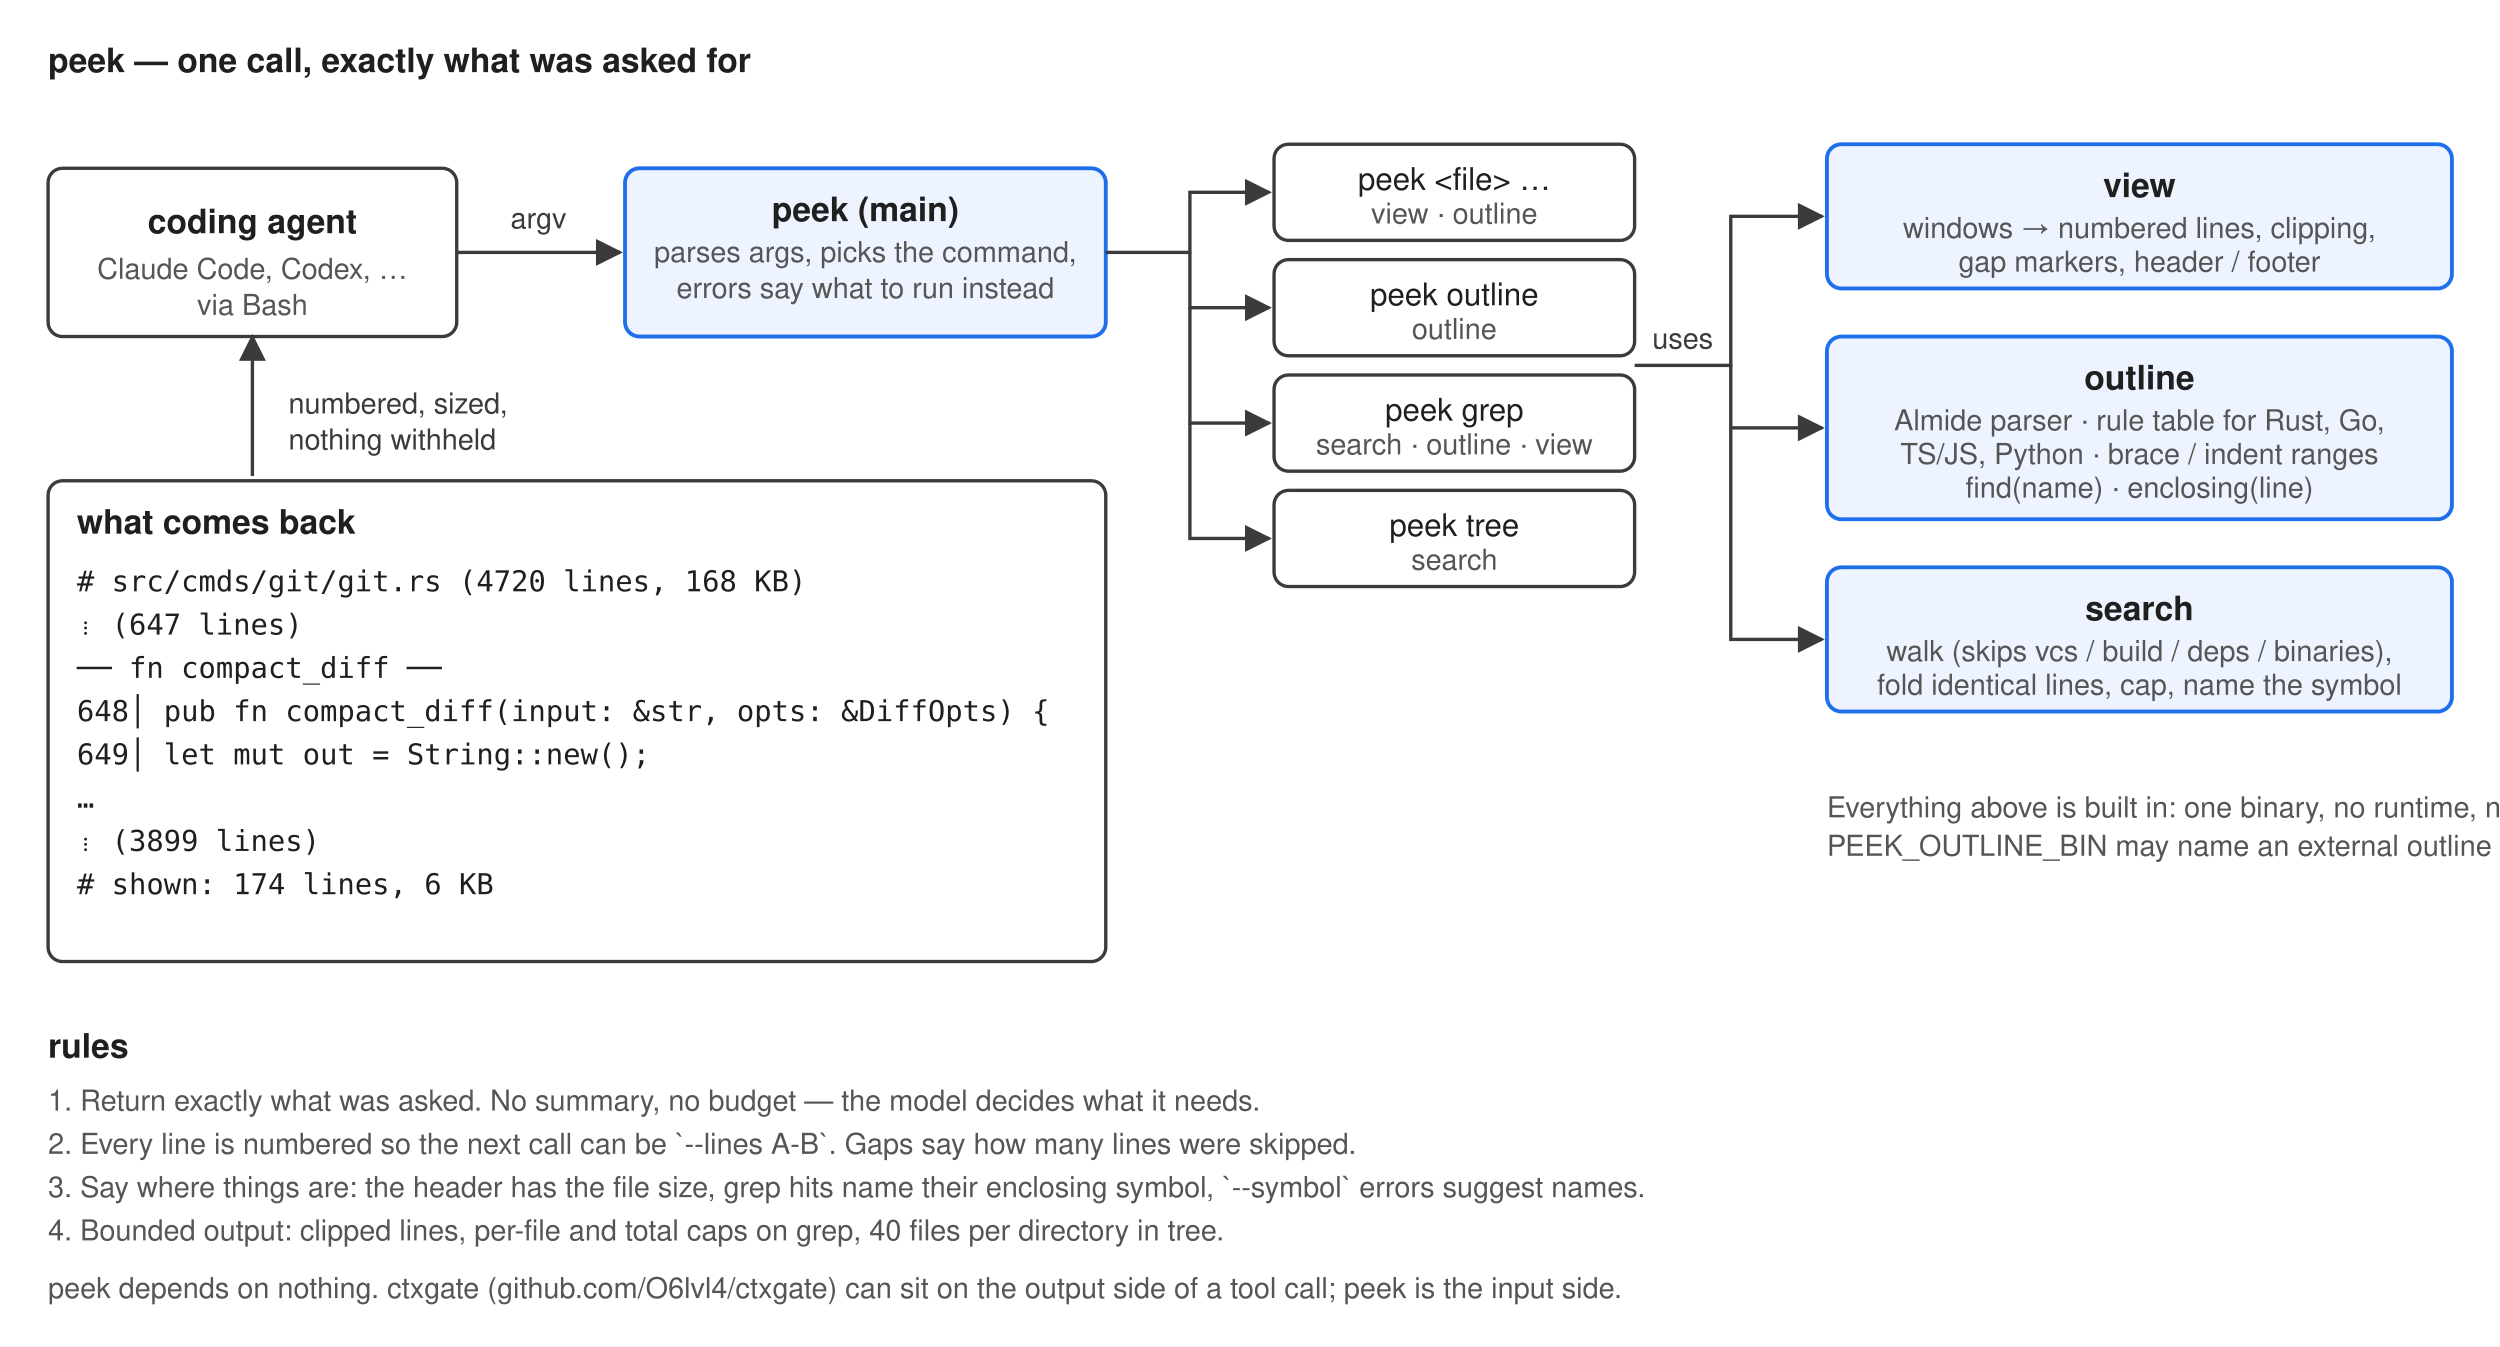
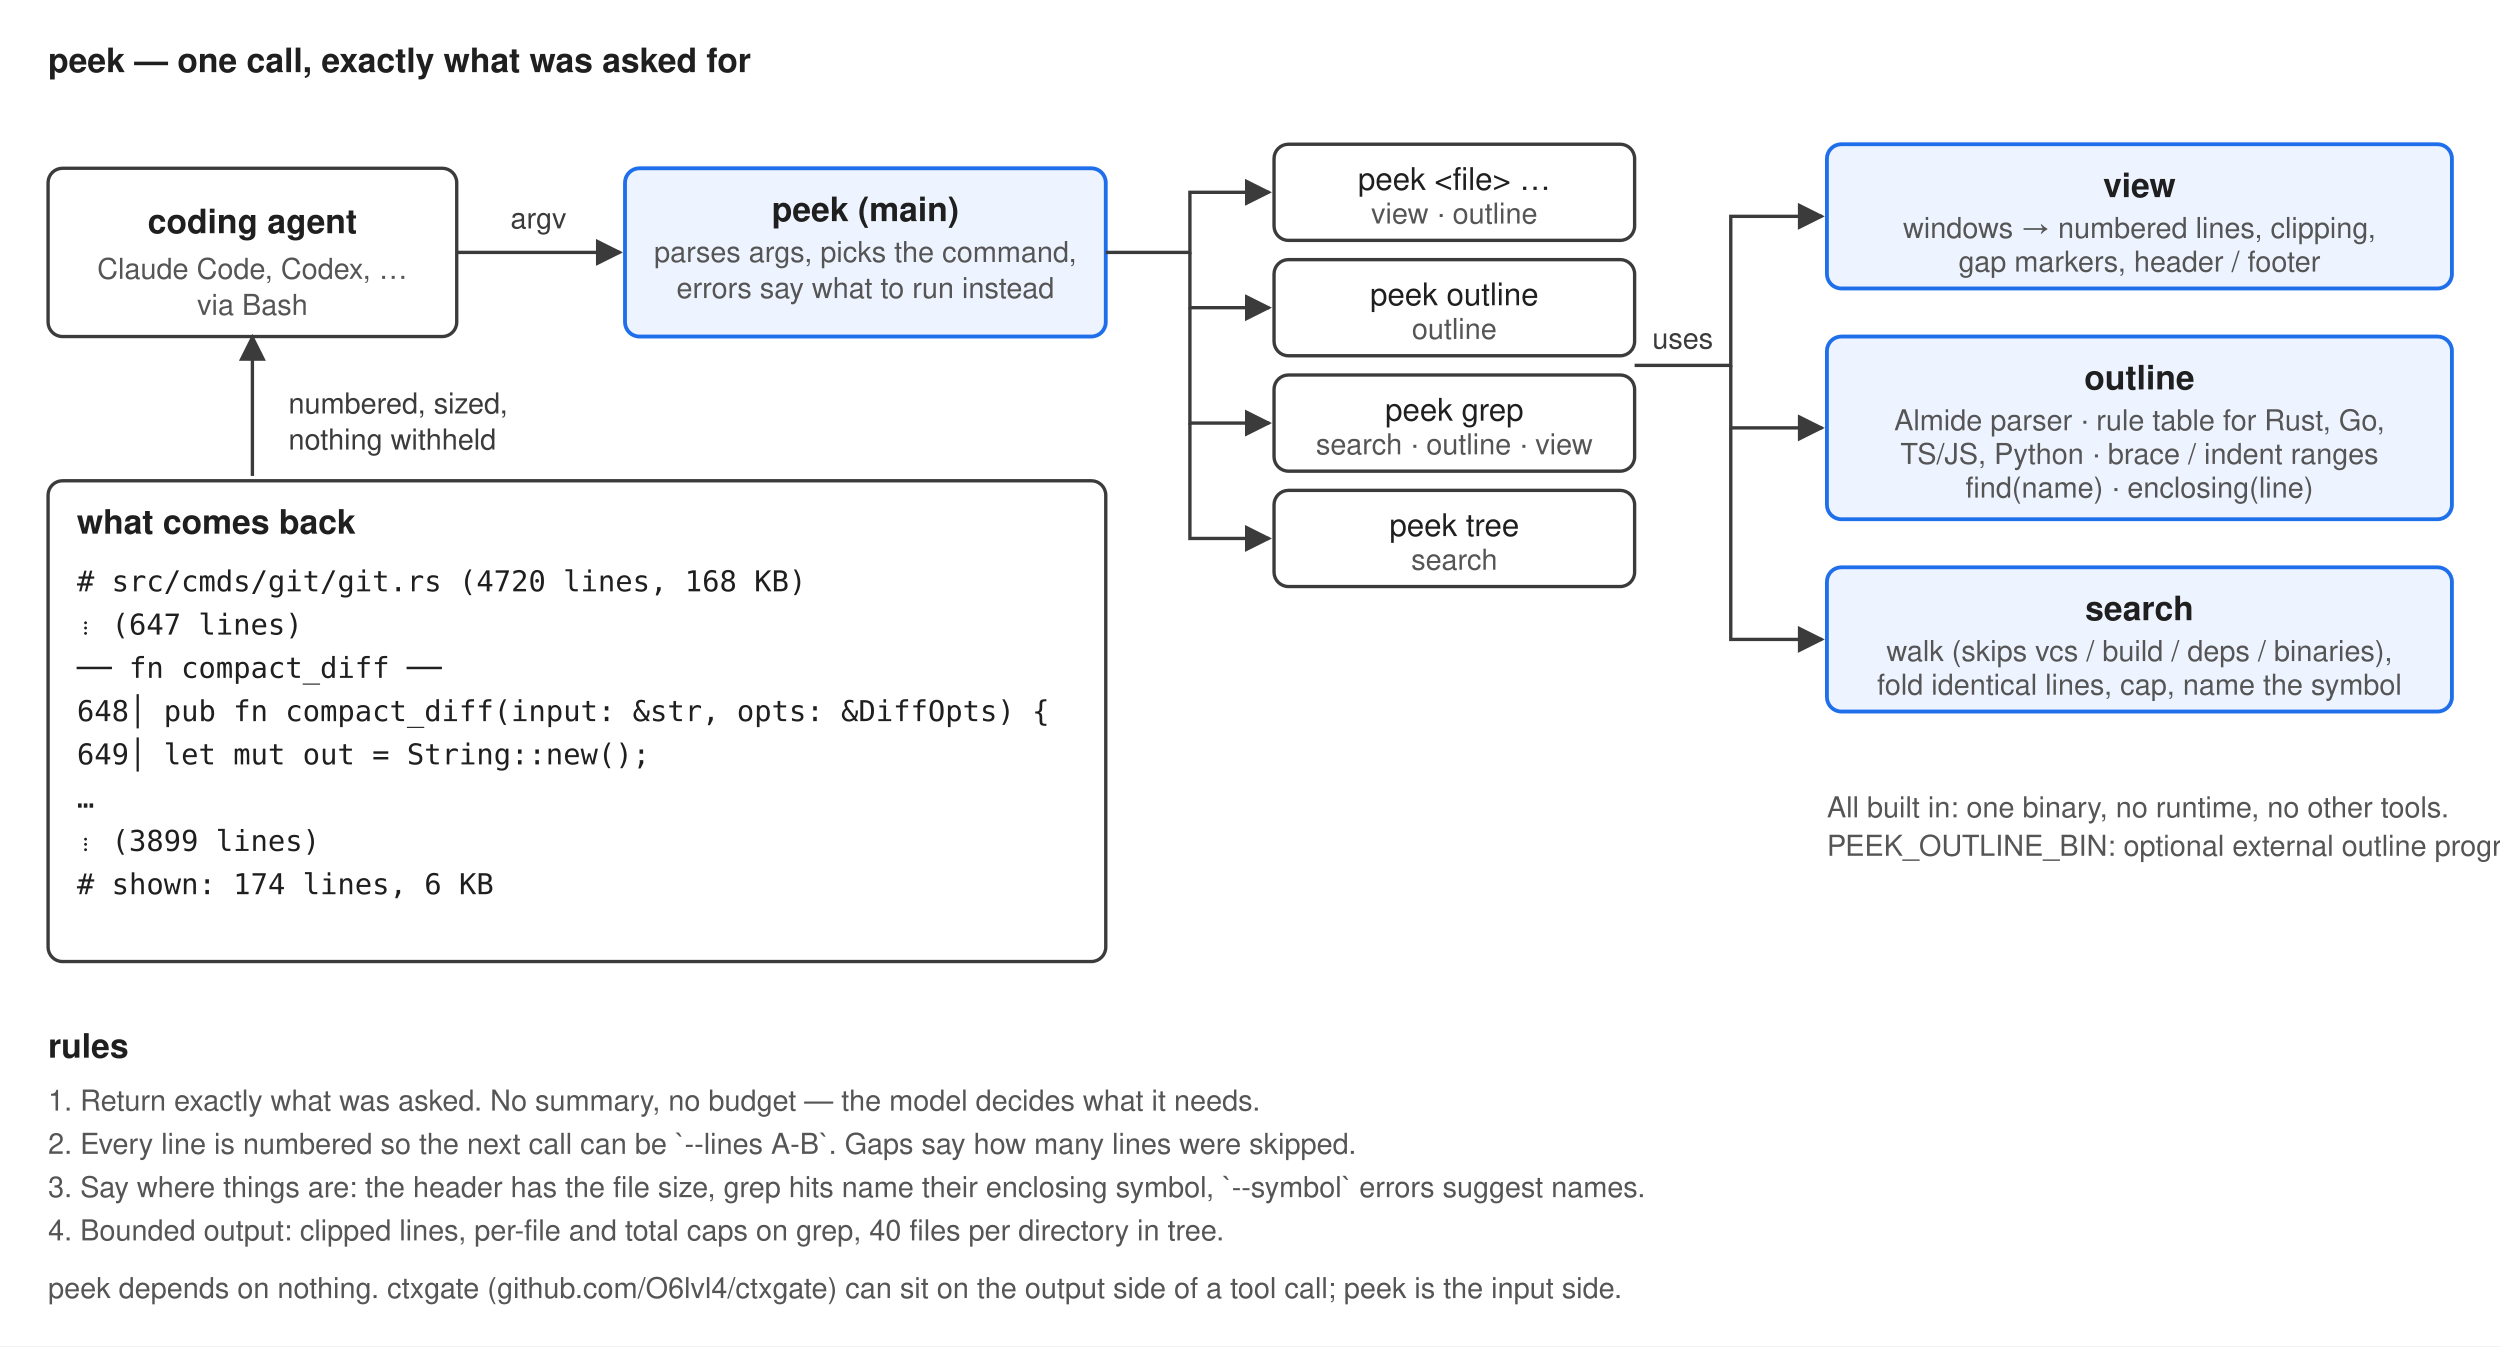
<svg xmlns="http://www.w3.org/2000/svg" width="1040" height="560" viewBox="0 0 1040 560" font-family="ui-sans-serif, -apple-system, 'Segoe UI', Helvetica, Arial, sans-serif" font-size="13">
  <defs>
    <marker id="a" viewBox="0 0 10 10" refX="9" refY="5" markerWidth="8" markerHeight="8" orient="auto-start-reverse">
      <path d="M0,0 L10,5 L0,10 z" fill="#3b3b3b" />
    </marker>
    <marker id="ab" viewBox="0 0 10 10" refX="9" refY="5" markerWidth="8" markerHeight="8" orient="auto-start-reverse">
      <path d="M0,0 L10,5 L0,10 z" fill="#1f6feb" />
    </marker>
  </defs>
  <style>
    .box { fill:#ffffff; stroke:#3b3b3b; stroke-width:1.4; rx:6; }
    .mod { fill:#eef4ff; stroke:#1f6feb; stroke-width:1.6; rx:6; }
    .ext { fill:#fff8e6; stroke:#b8860b; stroke-width:1.4; rx:6; stroke-dasharray:5 3; }
    .t { fill:#1f1f1f; }
    .h { fill:#1f1f1f; font-weight:600; font-size:14px; }
    .s { fill:#555; font-size:12px; }
    .l { fill:#3b3b3b; font-size:12px; }
    .lb { fill:#1f6feb; font-size:12px; }
    .arrow { stroke:#3b3b3b; stroke-width:1.4; fill:none; marker-end:url(#a); }
    .arrowb { stroke:#1f6feb; stroke-width:1.4; fill:none; marker-end:url(#ab); stroke-dasharray:5 4; }
    .mono { font-family: ui-monospace, Menlo, Consolas, monospace; font-size:12px; fill:#1f1f1f; }
  </style>
  <rect x="0" y="0" width="1040" height="560" fill="#ffffff" />
  <text x="20" y="30" class="h" font-size="16">peek — one call, exactly what was asked for</text>
  <rect x="20" y="70" width="170" height="70" class="box" />
  <text x="105" y="97" text-anchor="middle" class="h">coding agent</text>
  <text x="105" y="116" text-anchor="middle" class="s">Claude Code, Codex, …</text>
  <text x="105" y="131" text-anchor="middle" class="s">via Bash</text>
  <rect x="260" y="70" width="200" height="70" class="mod" />
  <text x="360" y="92" text-anchor="middle" class="h">peek (main)</text>
  <text x="360" y="109" text-anchor="middle" class="s">parses args, picks the command,</text>
  <text x="360" y="124" text-anchor="middle" class="s">errors say what to run instead</text>
  <line x1="190" y1="105" x2="258" y2="105" class="arrow" />
  <text x="224" y="95" text-anchor="middle" class="l">argv</text>
  <rect x="530" y="60" width="150" height="40" class="box" />
  <text x="605" y="79" text-anchor="middle" class="t">peek &lt;file&gt; …</text>
  <text x="605" y="93" text-anchor="middle" class="s">view · outline</text>
  <rect x="530" y="108" width="150" height="40" class="box" />
  <text x="605" y="127" text-anchor="middle" class="t">peek outline</text>
  <text x="605" y="141" text-anchor="middle" class="s">outline</text>
  <rect x="530" y="156" width="150" height="40" class="box" />
  <text x="605" y="175" text-anchor="middle" class="t">peek grep</text>
  <text x="605" y="189" text-anchor="middle" class="s">search · outline · view</text>
  <rect x="530" y="204" width="150" height="40" class="box" />
  <text x="605" y="223" text-anchor="middle" class="t">peek tree</text>
  <text x="605" y="237" text-anchor="middle" class="s">search</text>
  <path d="M460,105 L495,105 L495,80 L528,80" class="arrow" />
  <path d="M495,105 L495,128 L528,128" class="arrow" />
  <path d="M495,128 L495,176 L528,176" class="arrow" />
  <path d="M495,176 L495,224 L528,224" class="arrow" />
  <rect x="760" y="60" width="260" height="60" class="mod" />
  <text x="890" y="82" text-anchor="middle" class="h">view</text>
  <text x="890" y="99" text-anchor="middle" class="s">windows → numbered lines, clipping,</text>
  <text x="890" y="113" text-anchor="middle" class="s">gap markers, header / footer</text>
  <rect x="760" y="140" width="260" height="76" class="mod" />
  <text x="890" y="162" text-anchor="middle" class="h">outline</text>
  <text x="890" y="179" text-anchor="middle" class="s">Almide parser · rule table for Rust, Go,</text>
  <text x="890" y="193" text-anchor="middle" class="s">TS/JS, Python · brace / indent ranges</text>
  <text x="890" y="207" text-anchor="middle" class="s">find(name) · enclosing(line)</text>
  <rect x="760" y="236" width="260" height="60" class="mod" />
  <text x="890" y="258" text-anchor="middle" class="h">search</text>
  <text x="890" y="275" text-anchor="middle" class="s">walk (skips vcs / build / deps / binaries),</text>
  <text x="890" y="289" text-anchor="middle" class="s">fold identical lines, cap, name the symbol</text>
  <path d="M680,152 L720,152 L720,90 L758,90" class="arrow" />
  <path d="M720,152 L720,178 L758,178" class="arrow" />
  <path d="M720,178 L720,266 L758,266" class="arrow" />
  <text x="700" y="145" text-anchor="middle" class="l">uses</text>
-   <text x="760" y="340" class="s">Everything above is built in: one binary, no runtime, no other tools.</text>
-   <text x="760" y="356" class="s">PEEK_OUTLINE_BIN may name an external outline program (JSON contract).</text>
+   <text x="760" y="340" class="s">All built in: one binary, no runtime, no other tools.</text>
+   <text x="760" y="356" class="s">PEEK_OUTLINE_BIN: optional external outline program.</text>
  <rect x="20" y="200" width="440" height="200" class="box" />
  <text x="32" y="222" class="h">what comes back</text>
  <text x="32" y="246" class="mono"># src/cmds/git/git.rs  (4720 lines, 168 KB)</text>
  <text x="32" y="264" class="mono">       ⋮  (647 lines)</text>
  <text x="32" y="282" class="mono">     ── fn compact_diff ──</text>
  <text x="32" y="300" class="mono"> 648│ pub fn compact_diff(input: &amp;str, opts: &amp;DiffOpts) {</text>
  <text x="32" y="318" class="mono"> 649│     let mut out = String::new();</text>
  <text x="32" y="336" class="mono"> …</text>
  <text x="32" y="354" class="mono">       ⋮  (3899 lines)</text>
  <text x="32" y="372" class="mono"># shown: 174 lines, 6 KB</text>
  <path d="M105,140 L105,198" class="arrow" transform="scale(1,-1) translate(0,-338)" />
  <text x="120" y="172" class="l">numbered, sized,</text>
  <text x="120" y="187" class="l">nothing withheld</text>
  <text x="20" y="440" class="h">rules</text>
  <text x="20" y="462" class="s">1. Return exactly what was asked. No summary, no budget — the model decides what it needs.</text>
  <text x="20" y="480" class="s">2. Every line is numbered so the next call can be `--lines A-B`. Gaps say how many lines were skipped.</text>
  <text x="20" y="498" class="s">3. Say where things are: the header has the file size, grep hits name their enclosing symbol, `--symbol` errors suggest names.</text>
  <text x="20" y="516" class="s">4. Bounded output: clipped lines, per-file and total caps on grep, 40 files per directory in tree.</text>
  <text x="20" y="540" class="s">peek depends on nothing. ctxgate (github.com/O6lvl4/ctxgate) can sit on the output side of a tool call; peek is the input side.</text>
</svg>
